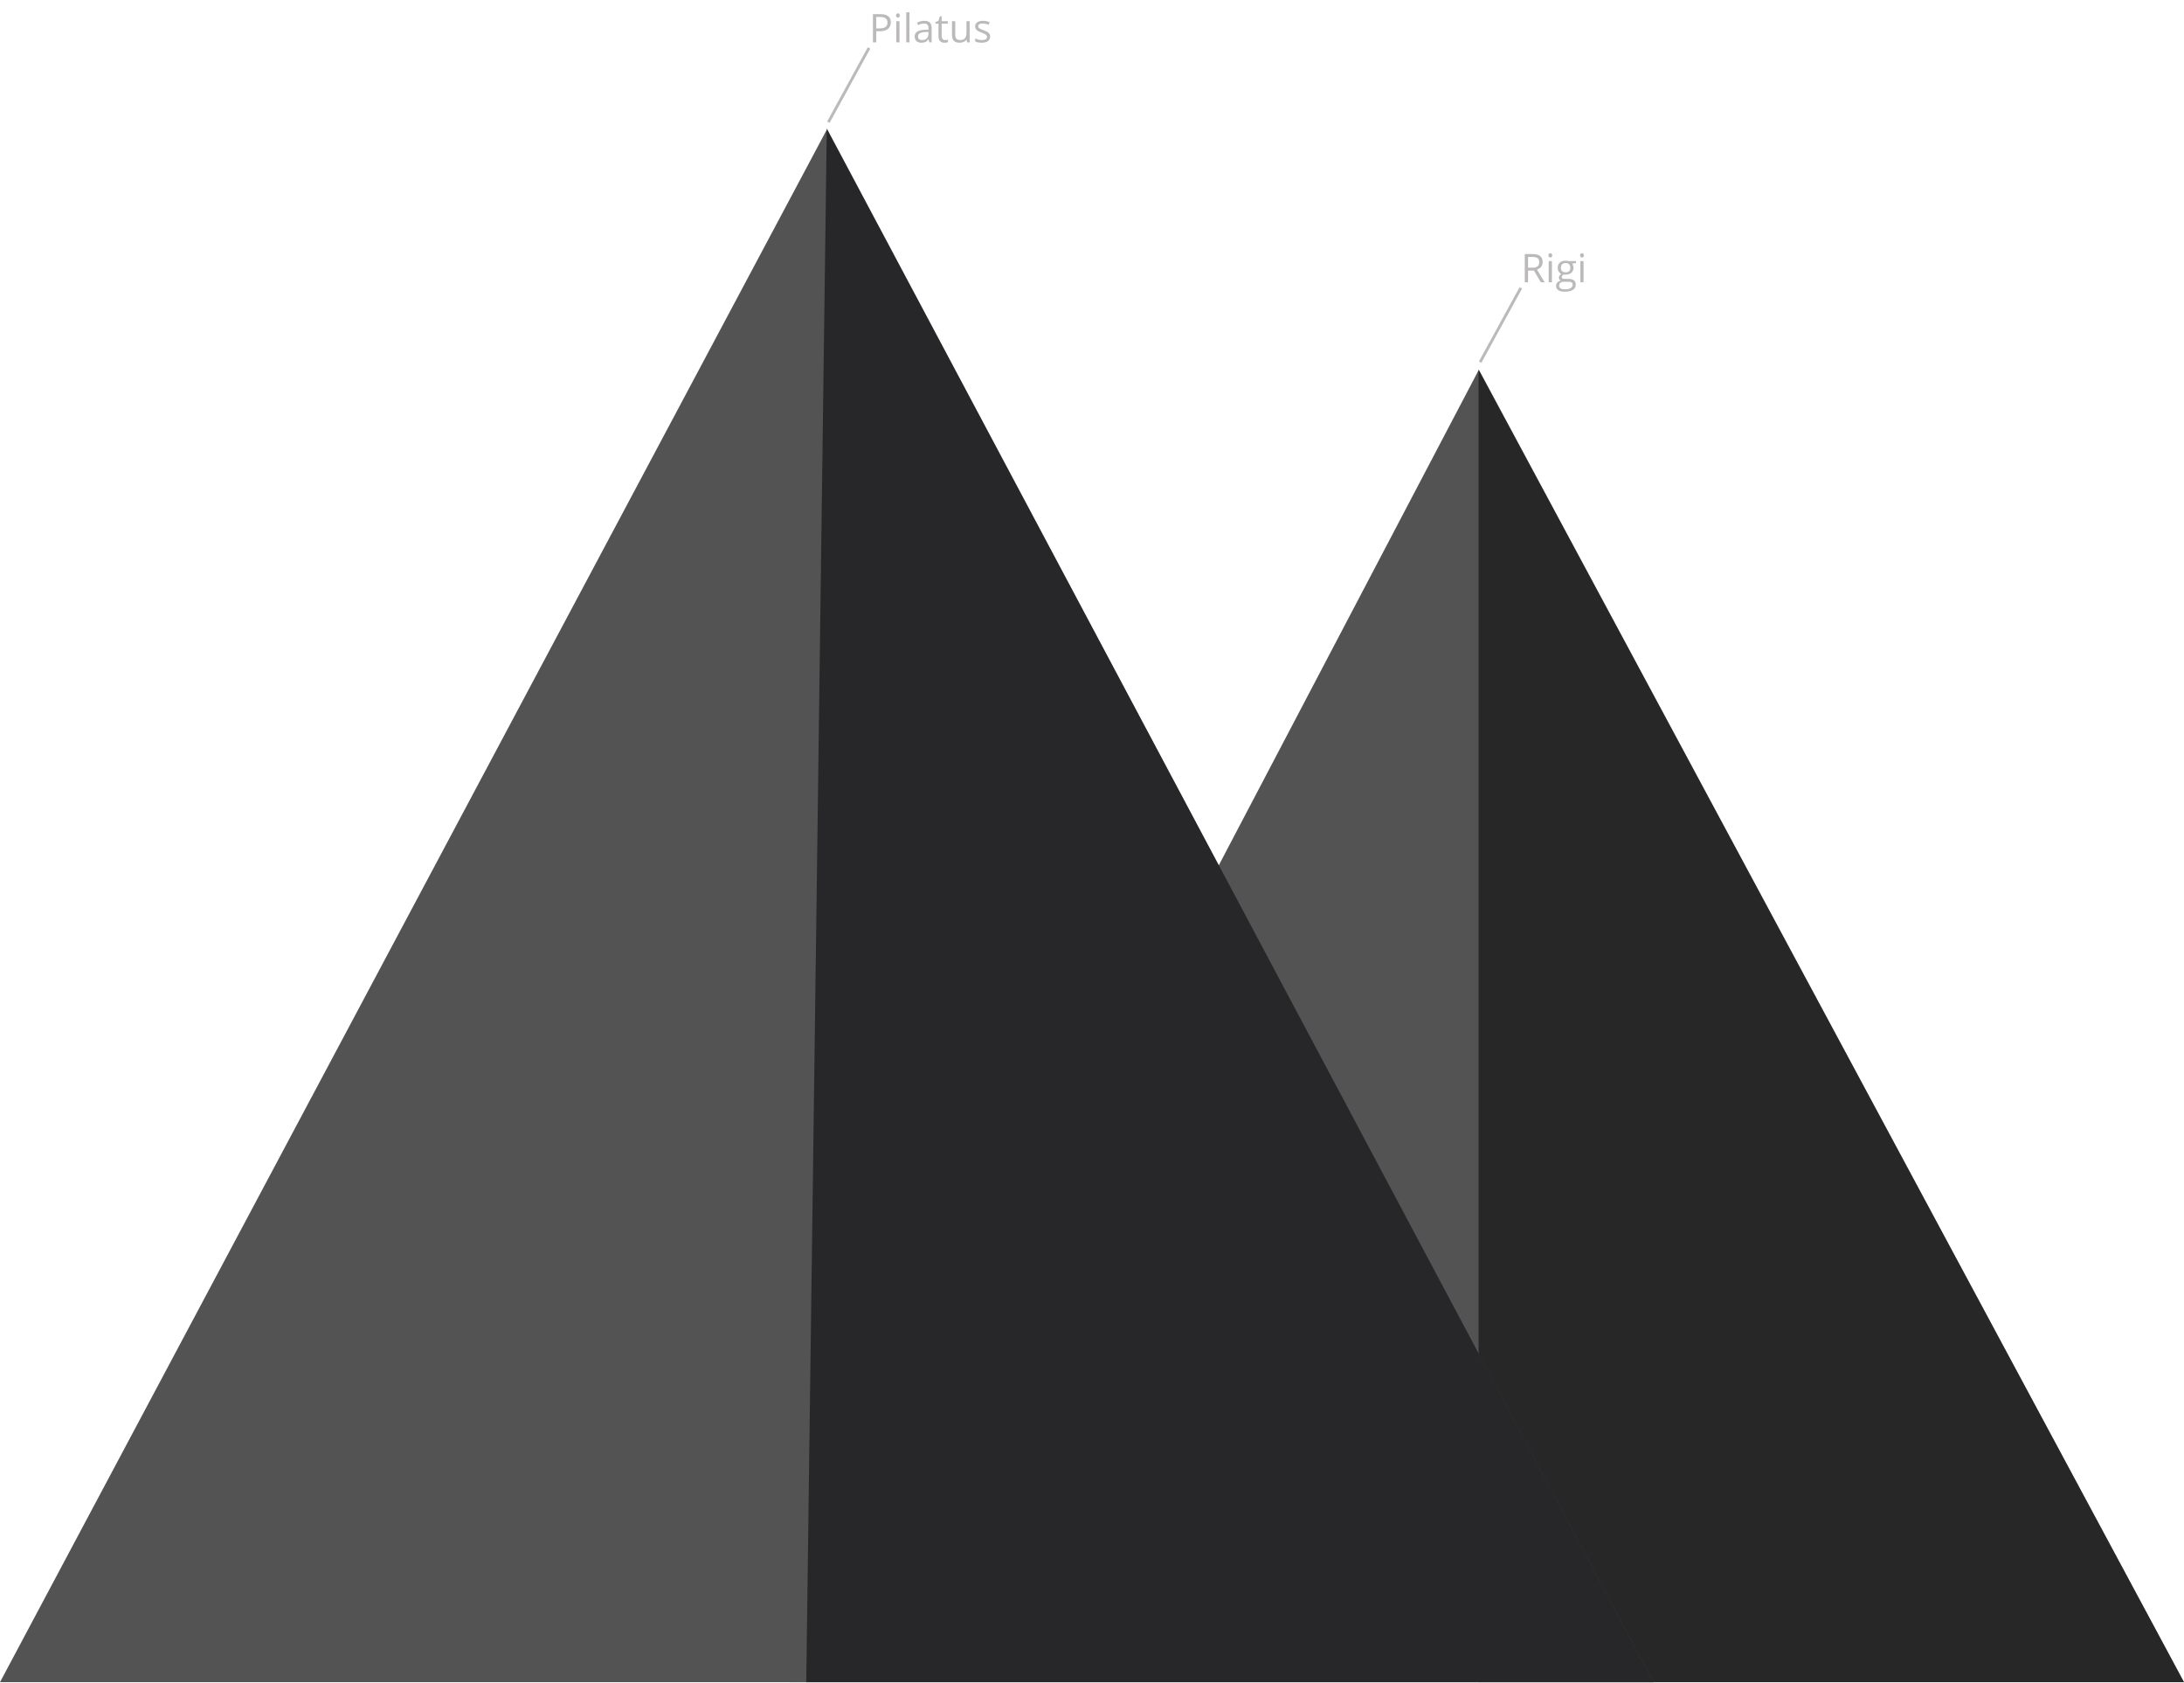
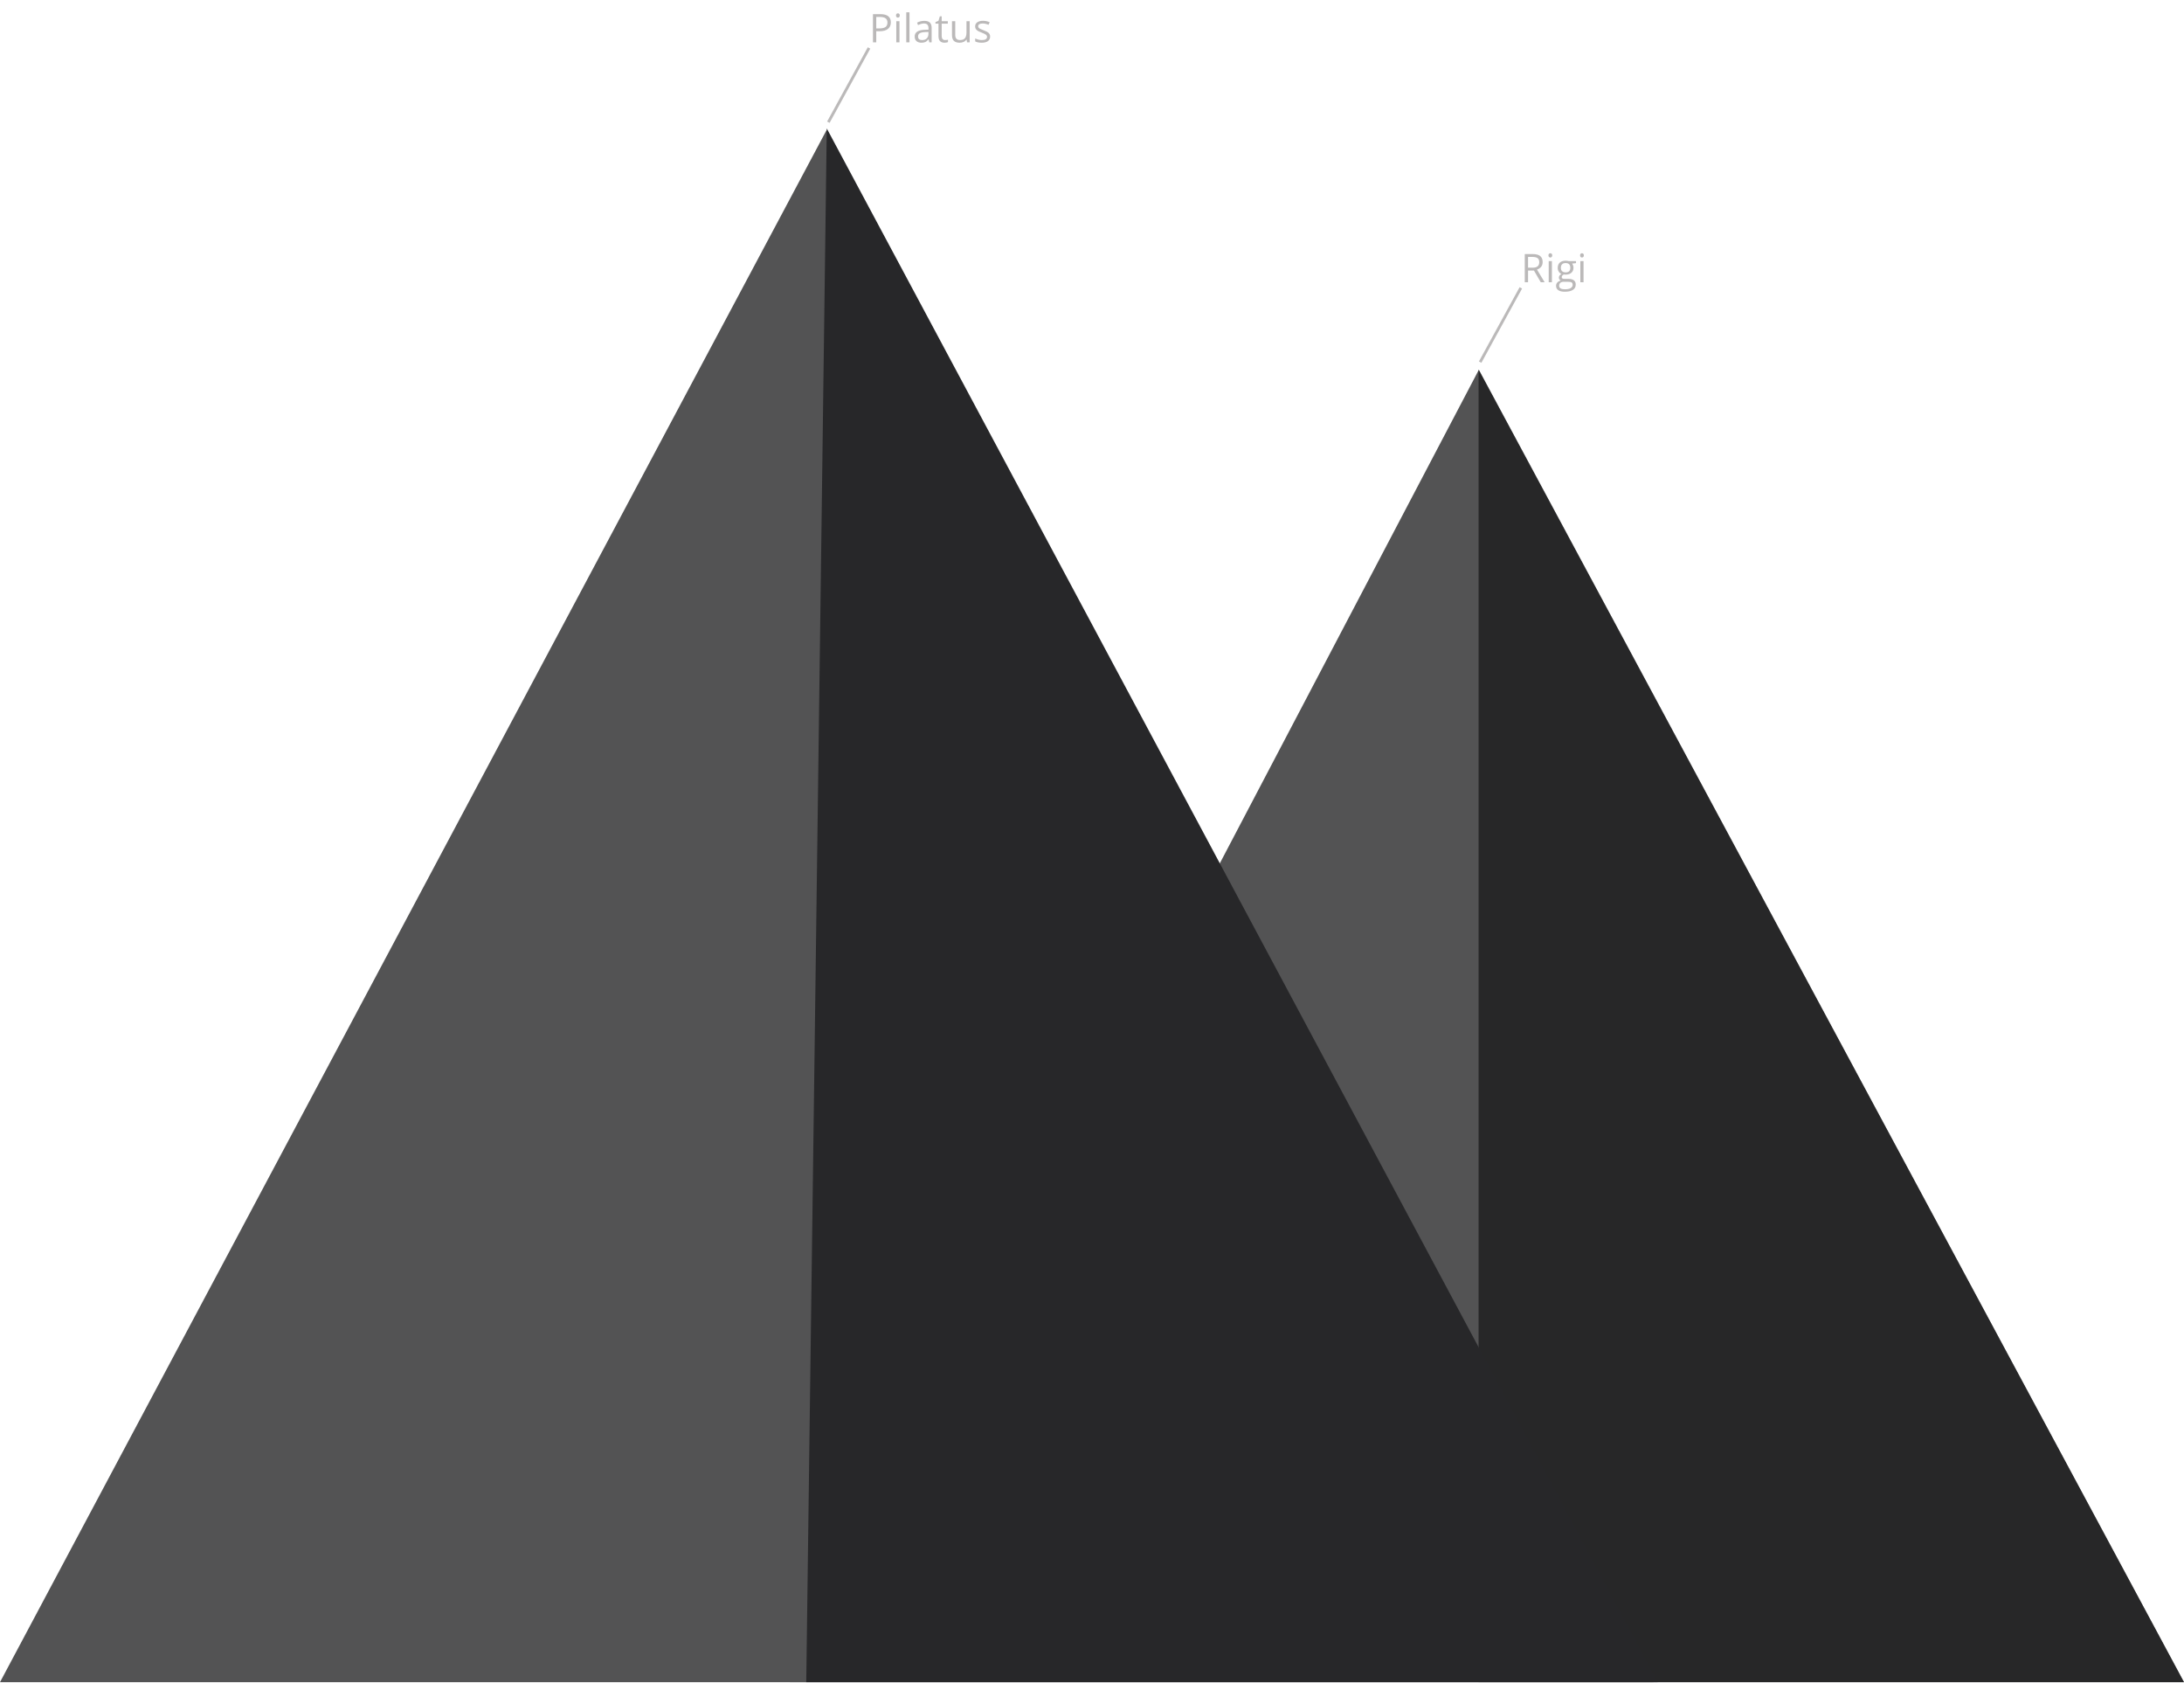
<svg xmlns="http://www.w3.org/2000/svg" width="774" height="596" viewBox="0 0 774 596" fill="none">
  <path d="M524.102 131L774 596H280L524.102 131Z" fill="#535354" />
  <path d="M524 131L774 596H524V131Z" fill="#141416" fill-opacity="0.7" />
  <path d="M292.979 46L585.958 596H0L292.979 46Z" fill="#535354" />
-   <path d="M293 45.5L586 596H285.732L293 45.5Z" fill="#272729" />
+   <path d="M293 45.5L587.5 596H285.732L293 45.5Z" fill="#272729" />
  <line x1="293.562" y1="43.298" x2="307.98" y2="16.99" stroke="#BBB9B9" stroke-linejoin="round" />
  <path d="M315.711 7.918C315.711 8.93 315.365 9.709 314.672 10.256C313.984 10.798 312.997 11.069 311.712 11.069H310.536V15H309.374V5.006H311.965C314.462 5.006 315.711 5.977 315.711 7.918ZM310.536 10.071H311.582C312.612 10.071 313.357 9.905 313.817 9.572C314.278 9.24 314.508 8.706 314.508 7.973C314.508 7.312 314.291 6.82 313.858 6.496C313.425 6.173 312.751 6.011 311.835 6.011H310.536V10.071ZM318.773 15H317.639V7.508H318.773V15ZM317.543 5.478C317.543 5.218 317.607 5.029 317.734 4.91C317.862 4.787 318.021 4.726 318.213 4.726C318.395 4.726 318.552 4.787 318.685 4.91C318.817 5.033 318.883 5.222 318.883 5.478C318.883 5.733 318.817 5.924 318.685 6.052C318.552 6.175 318.395 6.236 318.213 6.236C318.021 6.236 317.862 6.175 317.734 6.052C317.607 5.924 317.543 5.733 317.543 5.478ZM322.314 15H321.18V4.363H322.314V15ZM329.328 15L329.103 13.934H329.048C328.674 14.403 328.3 14.722 327.927 14.891C327.558 15.055 327.095 15.137 326.539 15.137C325.796 15.137 325.213 14.945 324.789 14.562C324.37 14.18 324.16 13.635 324.16 12.929C324.16 11.416 325.37 10.623 327.79 10.55L329.062 10.509V10.044C329.062 9.456 328.934 9.023 328.679 8.745C328.428 8.463 328.025 8.321 327.469 8.321C326.844 8.321 326.138 8.513 325.35 8.896L325.001 8.027C325.37 7.827 325.773 7.67 326.211 7.556C326.653 7.442 327.095 7.385 327.537 7.385C328.43 7.385 329.091 7.583 329.52 7.979C329.952 8.376 330.169 9.012 330.169 9.887V15H329.328ZM326.765 14.2C327.471 14.2 328.025 14.007 328.426 13.619C328.831 13.232 329.034 12.69 329.034 11.992V11.315L327.899 11.363C326.997 11.395 326.345 11.537 325.944 11.787C325.548 12.033 325.35 12.418 325.35 12.942C325.35 13.352 325.473 13.665 325.719 13.879C325.969 14.093 326.318 14.2 326.765 14.2ZM334.934 14.2C335.134 14.2 335.328 14.187 335.515 14.159C335.701 14.127 335.85 14.095 335.959 14.063V14.932C335.836 14.991 335.654 15.039 335.412 15.075C335.175 15.116 334.961 15.137 334.77 15.137C333.32 15.137 332.596 14.373 332.596 12.847V8.39H331.522V7.843L332.596 7.371L333.074 5.771H333.73V7.508H335.904V8.39H333.73V12.799C333.73 13.25 333.838 13.596 334.052 13.838C334.266 14.079 334.56 14.2 334.934 14.2ZM338.529 7.508V12.368C338.529 12.979 338.668 13.435 338.946 13.735C339.224 14.036 339.66 14.187 340.252 14.187C341.036 14.187 341.608 13.972 341.968 13.544C342.332 13.116 342.515 12.416 342.515 11.445V7.508H343.649V15H342.713L342.549 13.995H342.487C342.255 14.364 341.931 14.647 341.517 14.843C341.106 15.039 340.637 15.137 340.108 15.137C339.197 15.137 338.513 14.92 338.058 14.487C337.606 14.054 337.381 13.362 337.381 12.409V7.508H338.529ZM350.896 12.956C350.896 13.653 350.636 14.191 350.116 14.569C349.597 14.948 348.868 15.137 347.929 15.137C346.935 15.137 346.16 14.979 345.604 14.665V13.612C345.965 13.795 346.35 13.938 346.76 14.043C347.174 14.148 347.573 14.2 347.956 14.2C348.549 14.2 349.004 14.107 349.323 13.92C349.642 13.729 349.802 13.439 349.802 13.052C349.802 12.76 349.674 12.512 349.419 12.307C349.168 12.097 348.676 11.851 347.942 11.568C347.245 11.309 346.748 11.083 346.452 10.892C346.16 10.696 345.942 10.475 345.796 10.229C345.655 9.982 345.584 9.688 345.584 9.347C345.584 8.736 345.832 8.255 346.329 7.904C346.826 7.549 347.507 7.371 348.373 7.371C349.18 7.371 349.968 7.535 350.738 7.863L350.335 8.786C349.583 8.476 348.902 8.321 348.291 8.321C347.753 8.321 347.348 8.406 347.074 8.574C346.801 8.743 346.664 8.975 346.664 9.271C346.664 9.472 346.714 9.643 346.814 9.784C346.919 9.925 347.086 10.06 347.313 10.188C347.541 10.315 347.979 10.5 348.626 10.741C349.515 11.065 350.114 11.391 350.424 11.719C350.738 12.047 350.896 12.459 350.896 12.956Z" fill="#BBB9B9" />
  <line x1="524.562" y1="128.298" x2="538.98" y2="101.99" stroke="#BBB9B9" stroke-linejoin="round" />
  <path d="M541.536 95.844V100H540.374V90.006H543.115C544.341 90.006 545.246 90.241 545.829 90.71C546.417 91.179 546.711 91.886 546.711 92.829C546.711 94.151 546.041 95.044 544.701 95.509L547.415 100H546.041L543.621 95.844H541.536ZM541.536 94.846H543.129C543.949 94.846 544.551 94.684 544.934 94.36C545.316 94.032 545.508 93.542 545.508 92.891C545.508 92.23 545.312 91.754 544.92 91.462C544.533 91.17 543.908 91.024 543.047 91.024H541.536V94.846ZM549.992 100H548.857V92.508H549.992V100ZM548.762 90.478C548.762 90.218 548.826 90.029 548.953 89.91C549.081 89.787 549.24 89.726 549.432 89.726C549.614 89.726 549.771 89.787 549.903 89.91C550.035 90.033 550.102 90.222 550.102 90.478C550.102 90.733 550.035 90.924 549.903 91.052C549.771 91.175 549.614 91.236 549.432 91.236C549.24 91.236 549.081 91.175 548.953 91.052C548.826 90.924 548.762 90.733 548.762 90.478ZM558.53 92.508V93.226L557.143 93.39C557.27 93.549 557.384 93.759 557.484 94.019C557.585 94.274 557.635 94.563 557.635 94.887C557.635 95.62 557.384 96.206 556.883 96.644C556.382 97.081 555.693 97.3 554.818 97.3C554.595 97.3 554.385 97.282 554.189 97.245C553.706 97.5 553.465 97.822 553.465 98.209C553.465 98.414 553.549 98.567 553.718 98.667C553.886 98.763 554.176 98.811 554.586 98.811H555.912C556.723 98.811 557.345 98.981 557.778 99.323C558.216 99.665 558.435 100.162 558.435 100.813C558.435 101.643 558.102 102.274 557.437 102.707C556.771 103.145 555.8 103.363 554.524 103.363C553.545 103.363 552.788 103.181 552.255 102.816C551.726 102.452 551.462 101.937 551.462 101.271C551.462 100.816 551.608 100.422 551.899 100.089C552.191 99.756 552.601 99.531 553.13 99.412C552.938 99.326 552.777 99.191 552.645 99.009C552.517 98.826 552.453 98.615 552.453 98.373C552.453 98.1 552.526 97.86 552.672 97.655C552.818 97.45 553.048 97.252 553.362 97.061C552.975 96.901 552.658 96.63 552.412 96.247C552.171 95.864 552.05 95.427 552.05 94.935C552.05 94.114 552.296 93.483 552.788 93.041C553.28 92.594 553.978 92.371 554.88 92.371C555.272 92.371 555.625 92.417 555.939 92.508H558.53ZM552.556 101.258C552.556 101.663 552.727 101.971 553.068 102.181C553.41 102.39 553.9 102.495 554.538 102.495C555.491 102.495 556.195 102.352 556.65 102.064C557.111 101.782 557.341 101.397 557.341 100.909C557.341 100.504 557.215 100.221 556.965 100.062C556.714 99.907 556.243 99.829 555.55 99.829H554.189C553.674 99.829 553.273 99.952 552.986 100.198C552.699 100.444 552.556 100.798 552.556 101.258ZM553.171 94.907C553.171 95.431 553.319 95.828 553.615 96.097C553.911 96.366 554.324 96.5 554.853 96.5C555.96 96.5 556.514 95.962 556.514 94.887C556.514 93.761 555.953 93.198 554.832 93.198C554.299 93.198 553.889 93.342 553.602 93.629C553.314 93.916 553.171 94.342 553.171 94.907ZM561.203 100H560.068V92.508H561.203V100ZM559.973 90.478C559.973 90.218 560.036 90.029 560.164 89.91C560.292 89.787 560.451 89.726 560.643 89.726C560.825 89.726 560.982 89.787 561.114 89.91C561.246 90.033 561.312 90.222 561.312 90.478C561.312 90.733 561.246 90.924 561.114 91.052C560.982 91.175 560.825 91.236 560.643 91.236C560.451 91.236 560.292 91.175 560.164 91.052C560.036 90.924 559.973 90.733 559.973 90.478Z" fill="#BBB9B9" />
</svg>
